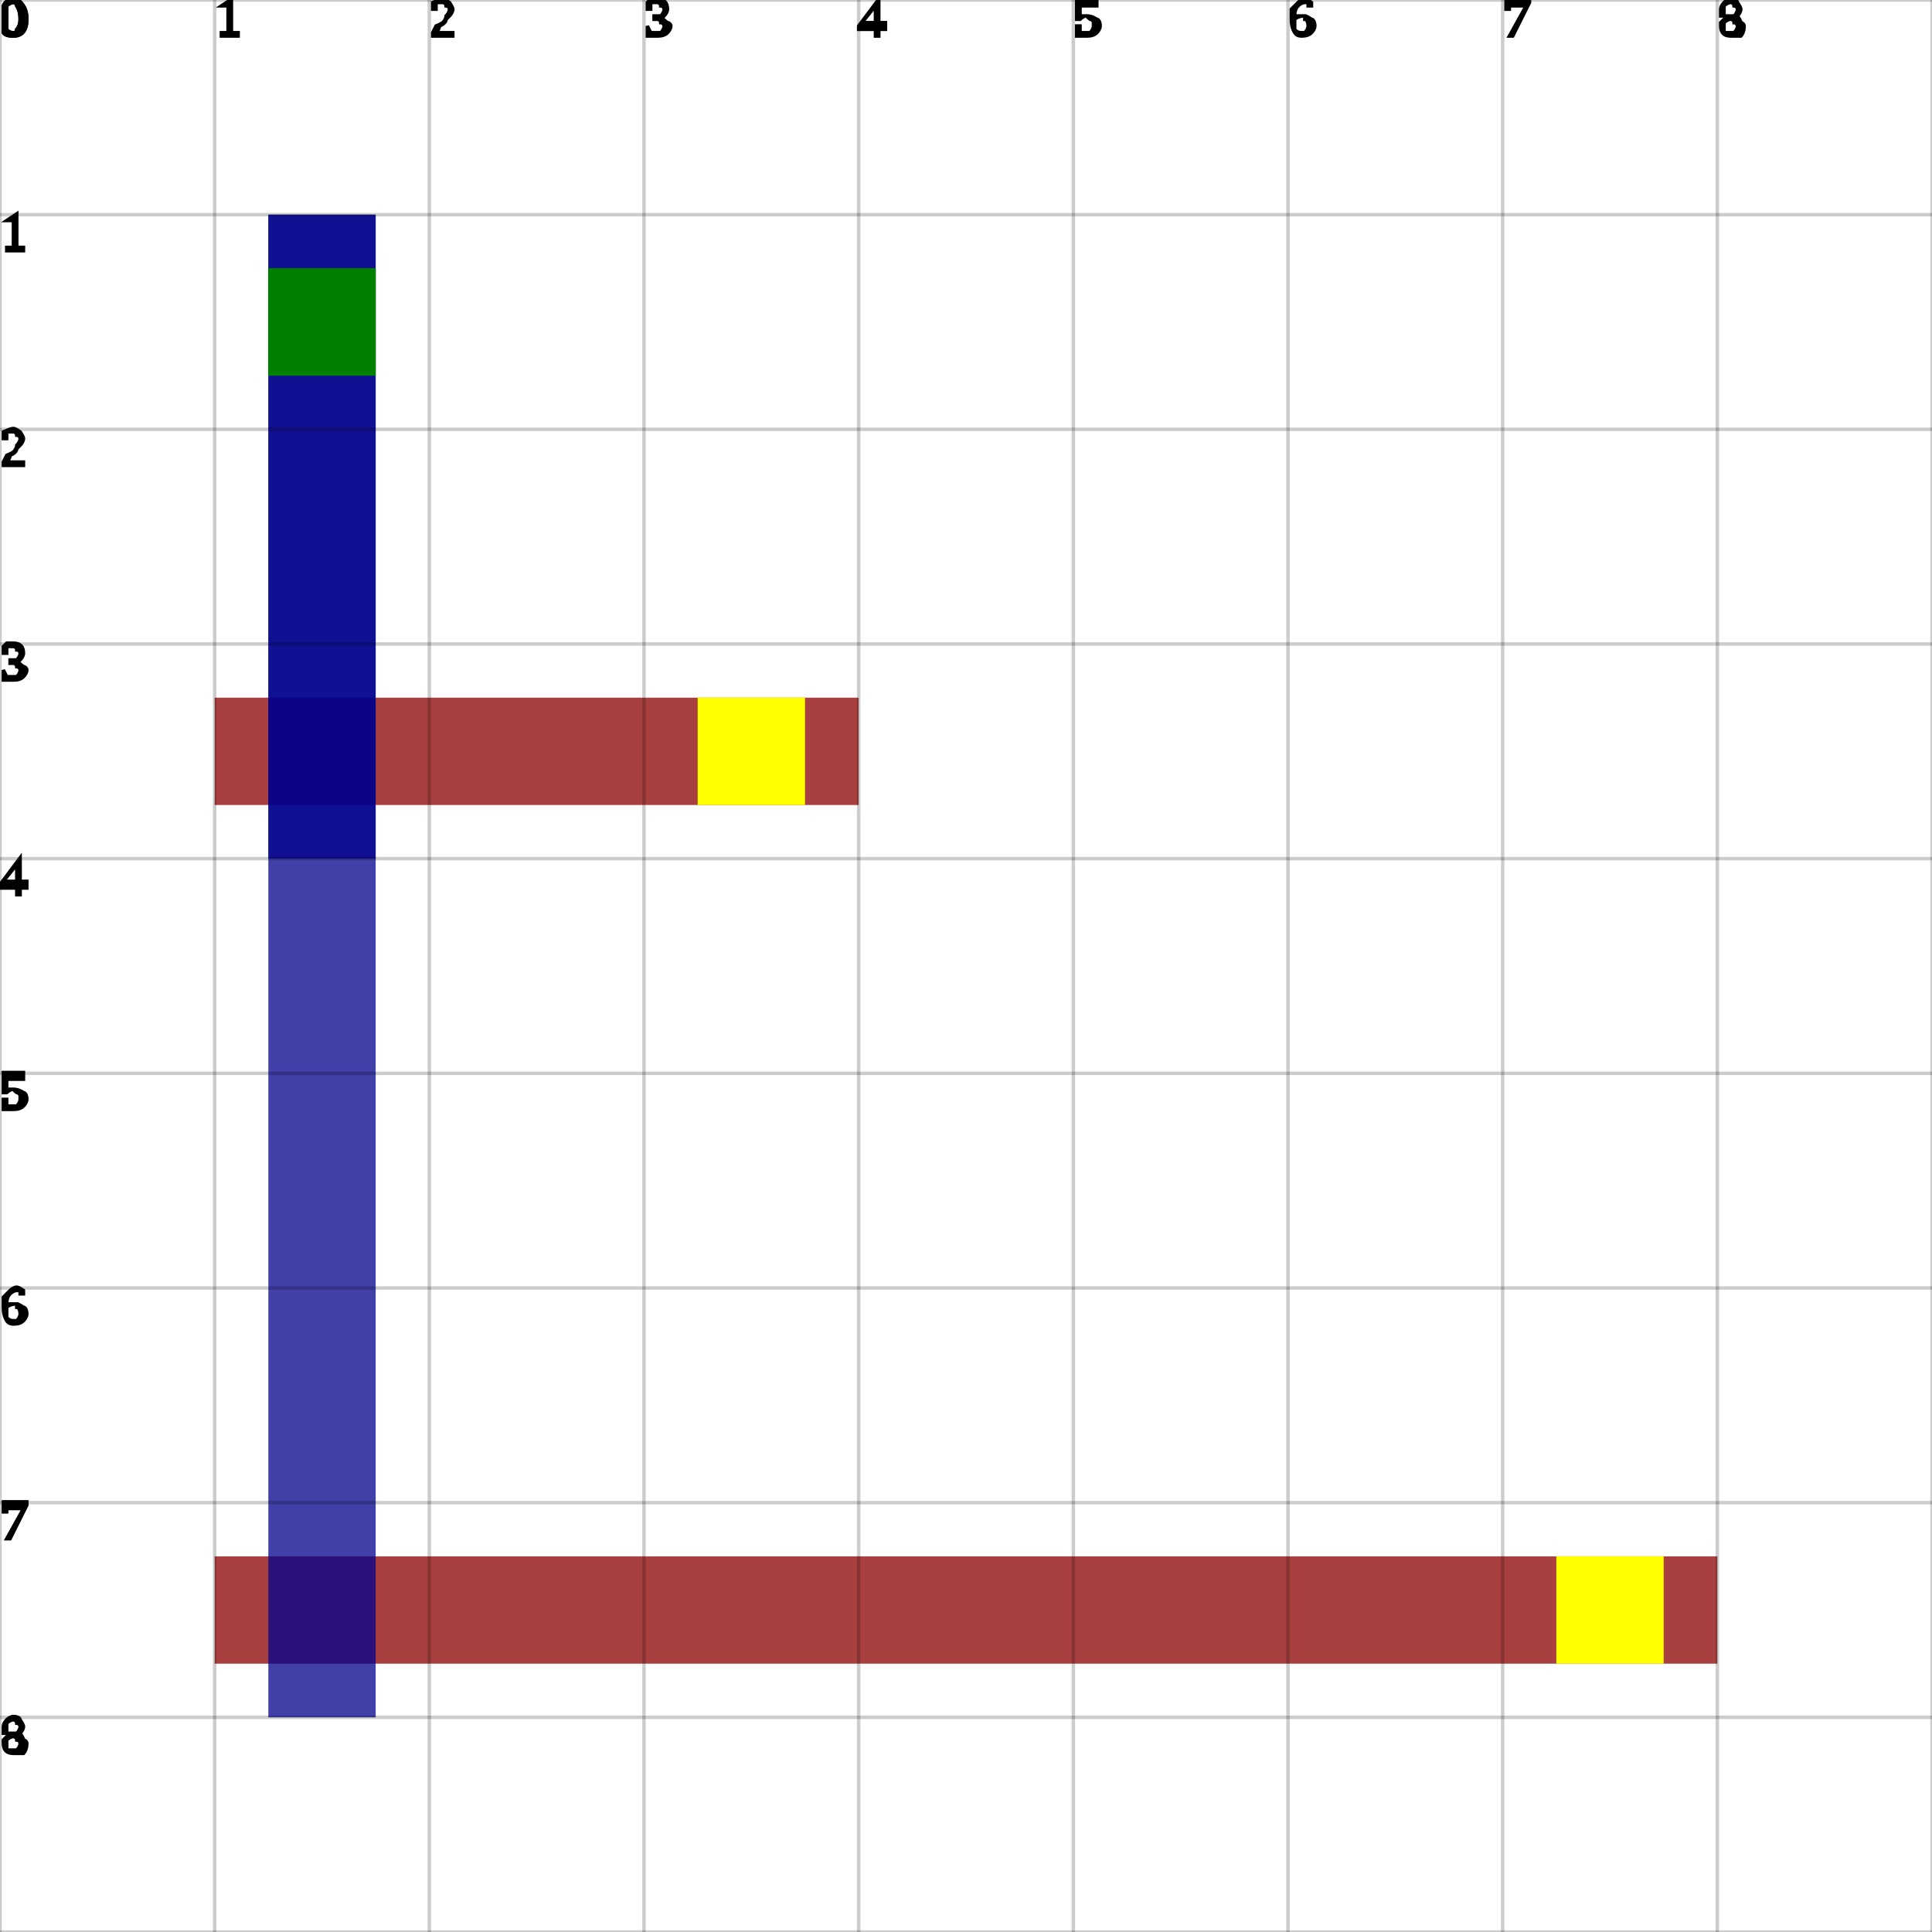
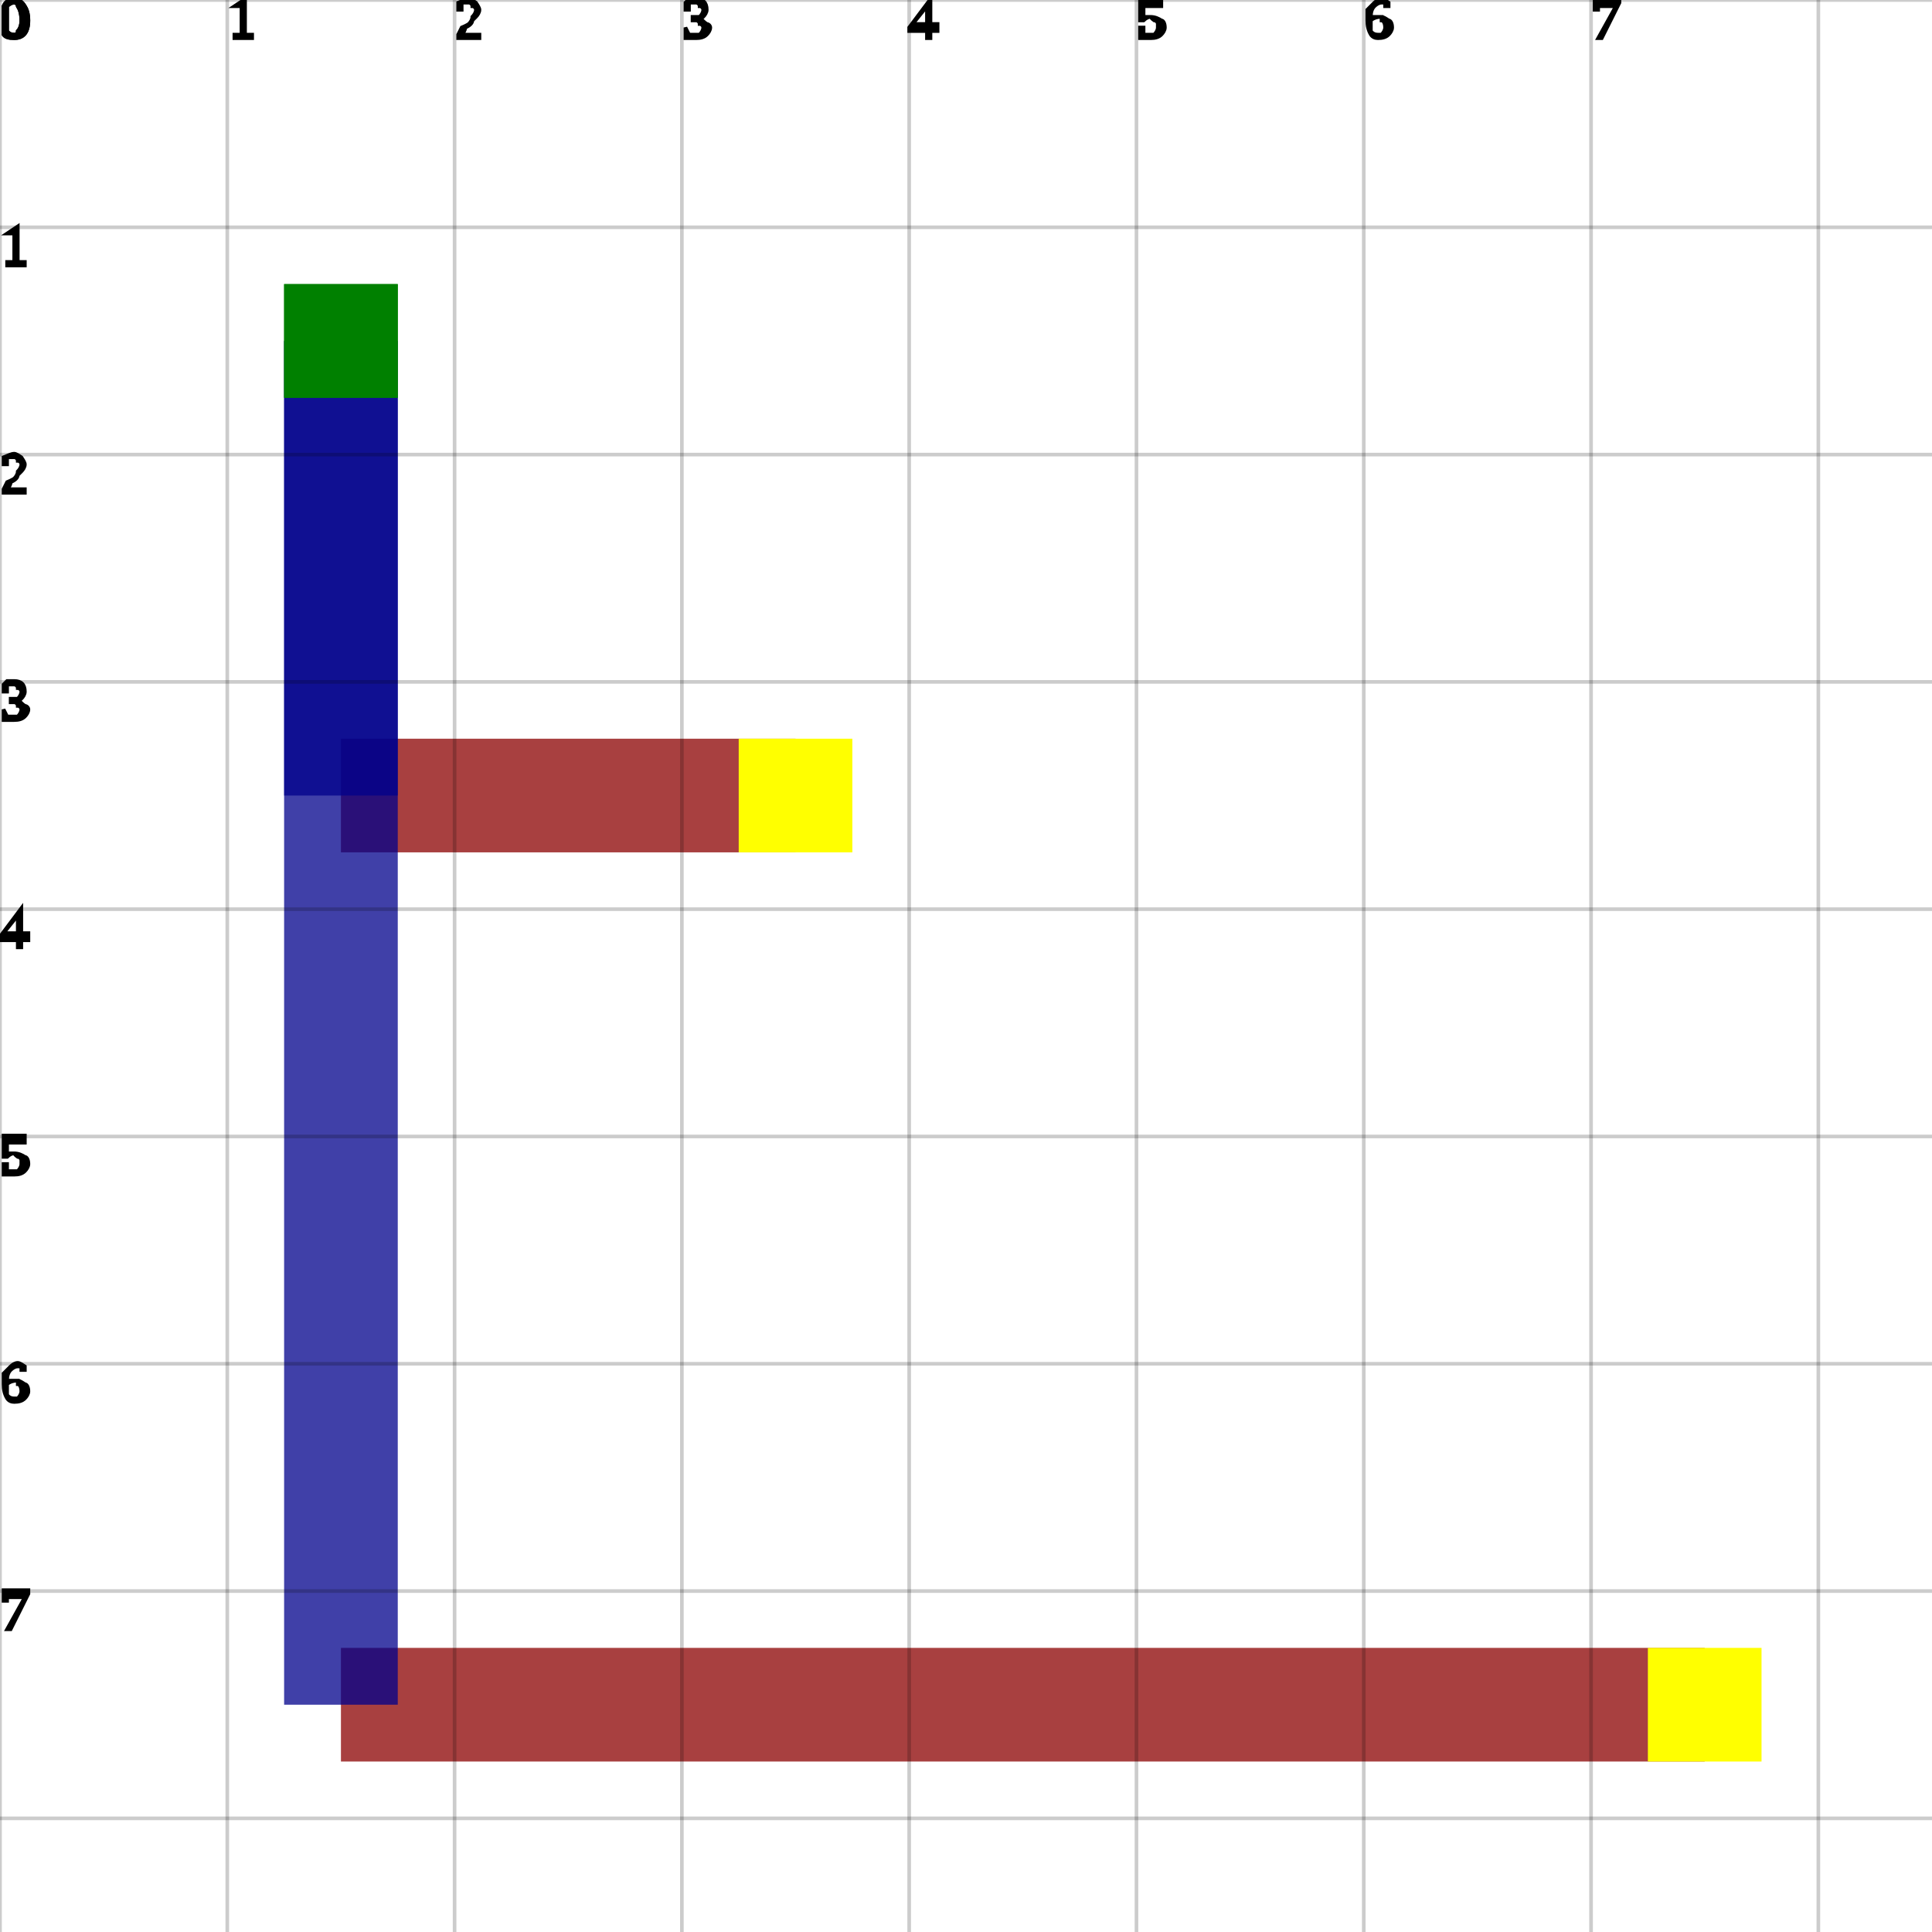
- <svg xmlns="http://www.w3.org/2000/svg" height="100%" viewBox="0 0 9 9" width="100%">
-   <line opacity="0.75" stroke="darkRed" stroke-width="0.5" x1="1" x2="4" y1="3.5" y2="3.5" />
-   <line opacity="0.75" stroke="darkRed" stroke-width="0.5" x1="1" x2="8" y1="7.5" y2="7.5" />
-   <line opacity="0.75" stroke="darkBlue" stroke-width="0.5" x1="1.5" x2="1.5" y1="1" y2="4" />
-   <line opacity="0.75" stroke="darkBlue" stroke-width="0.5" x1="1.5" x2="1.5" y1="1" y2="8" />
+ <svg xmlns="http://www.w3.org/2000/svg" height="100%" viewBox="0 0 8.5 8.5" width="100%">
+   <line opacity="0.75" stroke="darkRed" stroke-width="0.5" x1="1.5" x2="3.5" y1="3.5" y2="3.5" />
+   <line opacity="0.75" stroke="darkRed" stroke-width="0.5" x1="1.5" x2="7.5" y1="7.5" y2="7.5" />
+   <line opacity="0.75" stroke="darkBlue" stroke-width="0.5" x1="1.5" x2="1.5" y1="1.5" y2="3.5" />
+   <line opacity="0.75" stroke="darkBlue" stroke-width="0.5" x1="1.5" x2="1.5" y1="1.5" y2="7.5" />
  <rect fill="green" height="0.5" opacity="1" stroke-width="0.5" width="0.5" x="1.25" y="1.25" />
  <rect fill="yellow" height="0.5" opacity="1" stroke-width="0.5" width="0.5" x="3.25" y="3.25" />
  <rect fill="green" height="0.5" opacity="1" stroke-width="0.5" width="0.5" x="1.25" y="1.25" />
  <rect fill="yellow" height="0.5" opacity="1" stroke-width="0.5" width="0.5" x="7.25" y="7.25" />
-   <line dominant-baseline="hanging" font-size="0.25" opacity="0.2" stroke="black" stroke-width="0.016" text-anchor="start" x1="0" x2="0" y1="0" y2="9" />
+   <line dominant-baseline="hanging" font-size="0.25" opacity="0.2" stroke="black" stroke-width="0.016" text-anchor="start" x1="0" x2="0" y1="0" y2="8.5" />
  <text dominant-baseline="hanging" fill="black" font-size="0.25" opacity="1" stroke="black" stroke-width="0.016" text-anchor="start" x="0" y="0">0</text>
-   <line dominant-baseline="hanging" font-size="0.25" opacity="0.2" stroke="black" stroke-width="0.016" text-anchor="start" x1="1" x2="1" y1="0" y2="9" />
+   <line dominant-baseline="hanging" font-size="0.25" opacity="0.2" stroke="black" stroke-width="0.016" text-anchor="start" x1="1" x2="1" y1="0" y2="8.5" />
  <text dominant-baseline="hanging" fill="black" font-size="0.25" opacity="1" stroke="black" stroke-width="0.016" text-anchor="start" x="1" y="0">1</text>
-   <line dominant-baseline="hanging" font-size="0.25" opacity="0.2" stroke="black" stroke-width="0.016" text-anchor="start" x1="2" x2="2" y1="0" y2="9" />
+   <line dominant-baseline="hanging" font-size="0.25" opacity="0.2" stroke="black" stroke-width="0.016" text-anchor="start" x1="2" x2="2" y1="0" y2="8.5" />
  <text dominant-baseline="hanging" fill="black" font-size="0.25" opacity="1" stroke="black" stroke-width="0.016" text-anchor="start" x="2" y="0">2</text>
-   <line dominant-baseline="hanging" font-size="0.25" opacity="0.2" stroke="black" stroke-width="0.016" text-anchor="start" x1="3" x2="3" y1="0" y2="9" />
+   <line dominant-baseline="hanging" font-size="0.25" opacity="0.2" stroke="black" stroke-width="0.016" text-anchor="start" x1="3" x2="3" y1="0" y2="8.5" />
  <text dominant-baseline="hanging" fill="black" font-size="0.25" opacity="1" stroke="black" stroke-width="0.016" text-anchor="start" x="3" y="0">3</text>
-   <line dominant-baseline="hanging" font-size="0.25" opacity="0.2" stroke="black" stroke-width="0.016" text-anchor="start" x1="4" x2="4" y1="0" y2="9" />
+   <line dominant-baseline="hanging" font-size="0.25" opacity="0.2" stroke="black" stroke-width="0.016" text-anchor="start" x1="4" x2="4" y1="0" y2="8.5" />
  <text dominant-baseline="hanging" fill="black" font-size="0.25" opacity="1" stroke="black" stroke-width="0.016" text-anchor="start" x="4" y="0">4</text>
-   <line dominant-baseline="hanging" font-size="0.25" opacity="0.2" stroke="black" stroke-width="0.016" text-anchor="start" x1="5" x2="5" y1="0" y2="9" />
+   <line dominant-baseline="hanging" font-size="0.25" opacity="0.2" stroke="black" stroke-width="0.016" text-anchor="start" x1="5" x2="5" y1="0" y2="8.5" />
  <text dominant-baseline="hanging" fill="black" font-size="0.25" opacity="1" stroke="black" stroke-width="0.016" text-anchor="start" x="5" y="0">5</text>
-   <line dominant-baseline="hanging" font-size="0.25" opacity="0.2" stroke="black" stroke-width="0.016" text-anchor="start" x1="6" x2="6" y1="0" y2="9" />
+   <line dominant-baseline="hanging" font-size="0.25" opacity="0.2" stroke="black" stroke-width="0.016" text-anchor="start" x1="6" x2="6" y1="0" y2="8.5" />
  <text dominant-baseline="hanging" fill="black" font-size="0.25" opacity="1" stroke="black" stroke-width="0.016" text-anchor="start" x="6" y="0">6</text>
-   <line dominant-baseline="hanging" font-size="0.25" opacity="0.2" stroke="black" stroke-width="0.016" text-anchor="start" x1="7" x2="7" y1="0" y2="9" />
+   <line dominant-baseline="hanging" font-size="0.25" opacity="0.2" stroke="black" stroke-width="0.016" text-anchor="start" x1="7" x2="7" y1="0" y2="8.5" />
  <text dominant-baseline="hanging" fill="black" font-size="0.25" opacity="1" stroke="black" stroke-width="0.016" text-anchor="start" x="7" y="0">7</text>
-   <line dominant-baseline="hanging" font-size="0.25" opacity="0.2" stroke="black" stroke-width="0.016" text-anchor="start" x1="8" x2="8" y1="0" y2="9" />
-   <text dominant-baseline="hanging" fill="black" font-size="0.25" opacity="1" stroke="black" stroke-width="0.016" text-anchor="start" x="8" y="0">8</text>
-   <line dominant-baseline="hanging" font-size="0.25" opacity="0.2" stroke="black" stroke-width="0.016" text-anchor="start" x1="9" x2="9" y1="0" y2="9" />
-   <line dominant-baseline="hanging" font-size="0.25" opacity="0.2" stroke="black" stroke-width="0.016" text-anchor="start" x1="0" x2="9" y1="0" y2="0" />
+   <line dominant-baseline="hanging" font-size="0.25" opacity="0.2" stroke="black" stroke-width="0.016" text-anchor="start" x1="8" x2="8" y1="0" y2="8.5" />
+   <line dominant-baseline="hanging" font-size="0.25" opacity="0.2" stroke="black" stroke-width="0.016" text-anchor="start" x1="0" x2="8.5" y1="0" y2="0" />
  <text dominant-baseline="hanging" fill="black" font-size="0.25" opacity="1" stroke="black" stroke-width="0.016" text-anchor="start" x="0" y="0">0</text>
-   <line dominant-baseline="hanging" font-size="0.25" opacity="0.2" stroke="black" stroke-width="0.016" text-anchor="start" x1="0" x2="9" y1="1" y2="1" />
+   <line dominant-baseline="hanging" font-size="0.25" opacity="0.2" stroke="black" stroke-width="0.016" text-anchor="start" x1="0" x2="8.5" y1="1" y2="1" />
  <text dominant-baseline="hanging" fill="black" font-size="0.25" opacity="1" stroke="black" stroke-width="0.016" text-anchor="start" x="0" y="1">1</text>
-   <line dominant-baseline="hanging" font-size="0.25" opacity="0.2" stroke="black" stroke-width="0.016" text-anchor="start" x1="0" x2="9" y1="2" y2="2" />
+   <line dominant-baseline="hanging" font-size="0.25" opacity="0.2" stroke="black" stroke-width="0.016" text-anchor="start" x1="0" x2="8.5" y1="2" y2="2" />
  <text dominant-baseline="hanging" fill="black" font-size="0.25" opacity="1" stroke="black" stroke-width="0.016" text-anchor="start" x="0" y="2">2</text>
-   <line dominant-baseline="hanging" font-size="0.25" opacity="0.2" stroke="black" stroke-width="0.016" text-anchor="start" x1="0" x2="9" y1="3" y2="3" />
+   <line dominant-baseline="hanging" font-size="0.25" opacity="0.2" stroke="black" stroke-width="0.016" text-anchor="start" x1="0" x2="8.5" y1="3" y2="3" />
  <text dominant-baseline="hanging" fill="black" font-size="0.25" opacity="1" stroke="black" stroke-width="0.016" text-anchor="start" x="0" y="3">3</text>
-   <line dominant-baseline="hanging" font-size="0.25" opacity="0.2" stroke="black" stroke-width="0.016" text-anchor="start" x1="0" x2="9" y1="4" y2="4" />
+   <line dominant-baseline="hanging" font-size="0.25" opacity="0.2" stroke="black" stroke-width="0.016" text-anchor="start" x1="0" x2="8.5" y1="4" y2="4" />
  <text dominant-baseline="hanging" fill="black" font-size="0.25" opacity="1" stroke="black" stroke-width="0.016" text-anchor="start" x="0" y="4">4</text>
-   <line dominant-baseline="hanging" font-size="0.25" opacity="0.2" stroke="black" stroke-width="0.016" text-anchor="start" x1="0" x2="9" y1="5" y2="5" />
+   <line dominant-baseline="hanging" font-size="0.25" opacity="0.2" stroke="black" stroke-width="0.016" text-anchor="start" x1="0" x2="8.5" y1="5" y2="5" />
  <text dominant-baseline="hanging" fill="black" font-size="0.25" opacity="1" stroke="black" stroke-width="0.016" text-anchor="start" x="0" y="5">5</text>
-   <line dominant-baseline="hanging" font-size="0.25" opacity="0.2" stroke="black" stroke-width="0.016" text-anchor="start" x1="0" x2="9" y1="6" y2="6" />
+   <line dominant-baseline="hanging" font-size="0.25" opacity="0.2" stroke="black" stroke-width="0.016" text-anchor="start" x1="0" x2="8.5" y1="6" y2="6" />
  <text dominant-baseline="hanging" fill="black" font-size="0.25" opacity="1" stroke="black" stroke-width="0.016" text-anchor="start" x="0" y="6">6</text>
-   <line dominant-baseline="hanging" font-size="0.25" opacity="0.2" stroke="black" stroke-width="0.016" text-anchor="start" x1="0" x2="9" y1="7" y2="7" />
+   <line dominant-baseline="hanging" font-size="0.25" opacity="0.2" stroke="black" stroke-width="0.016" text-anchor="start" x1="0" x2="8.5" y1="7" y2="7" />
  <text dominant-baseline="hanging" fill="black" font-size="0.25" opacity="1" stroke="black" stroke-width="0.016" text-anchor="start" x="0" y="7">7</text>
-   <line dominant-baseline="hanging" font-size="0.25" opacity="0.2" stroke="black" stroke-width="0.016" text-anchor="start" x1="0" x2="9" y1="8" y2="8" />
-   <text dominant-baseline="hanging" fill="black" font-size="0.25" opacity="1" stroke="black" stroke-width="0.016" text-anchor="start" x="0" y="8">8</text>
-   <line dominant-baseline="hanging" font-size="0.25" opacity="0.2" stroke="black" stroke-width="0.016" text-anchor="start" x1="0" x2="9" y1="9" y2="9" />
+   <line dominant-baseline="hanging" font-size="0.25" opacity="0.2" stroke="black" stroke-width="0.016" text-anchor="start" x1="0" x2="8.5" y1="8" y2="8" />
</svg>
